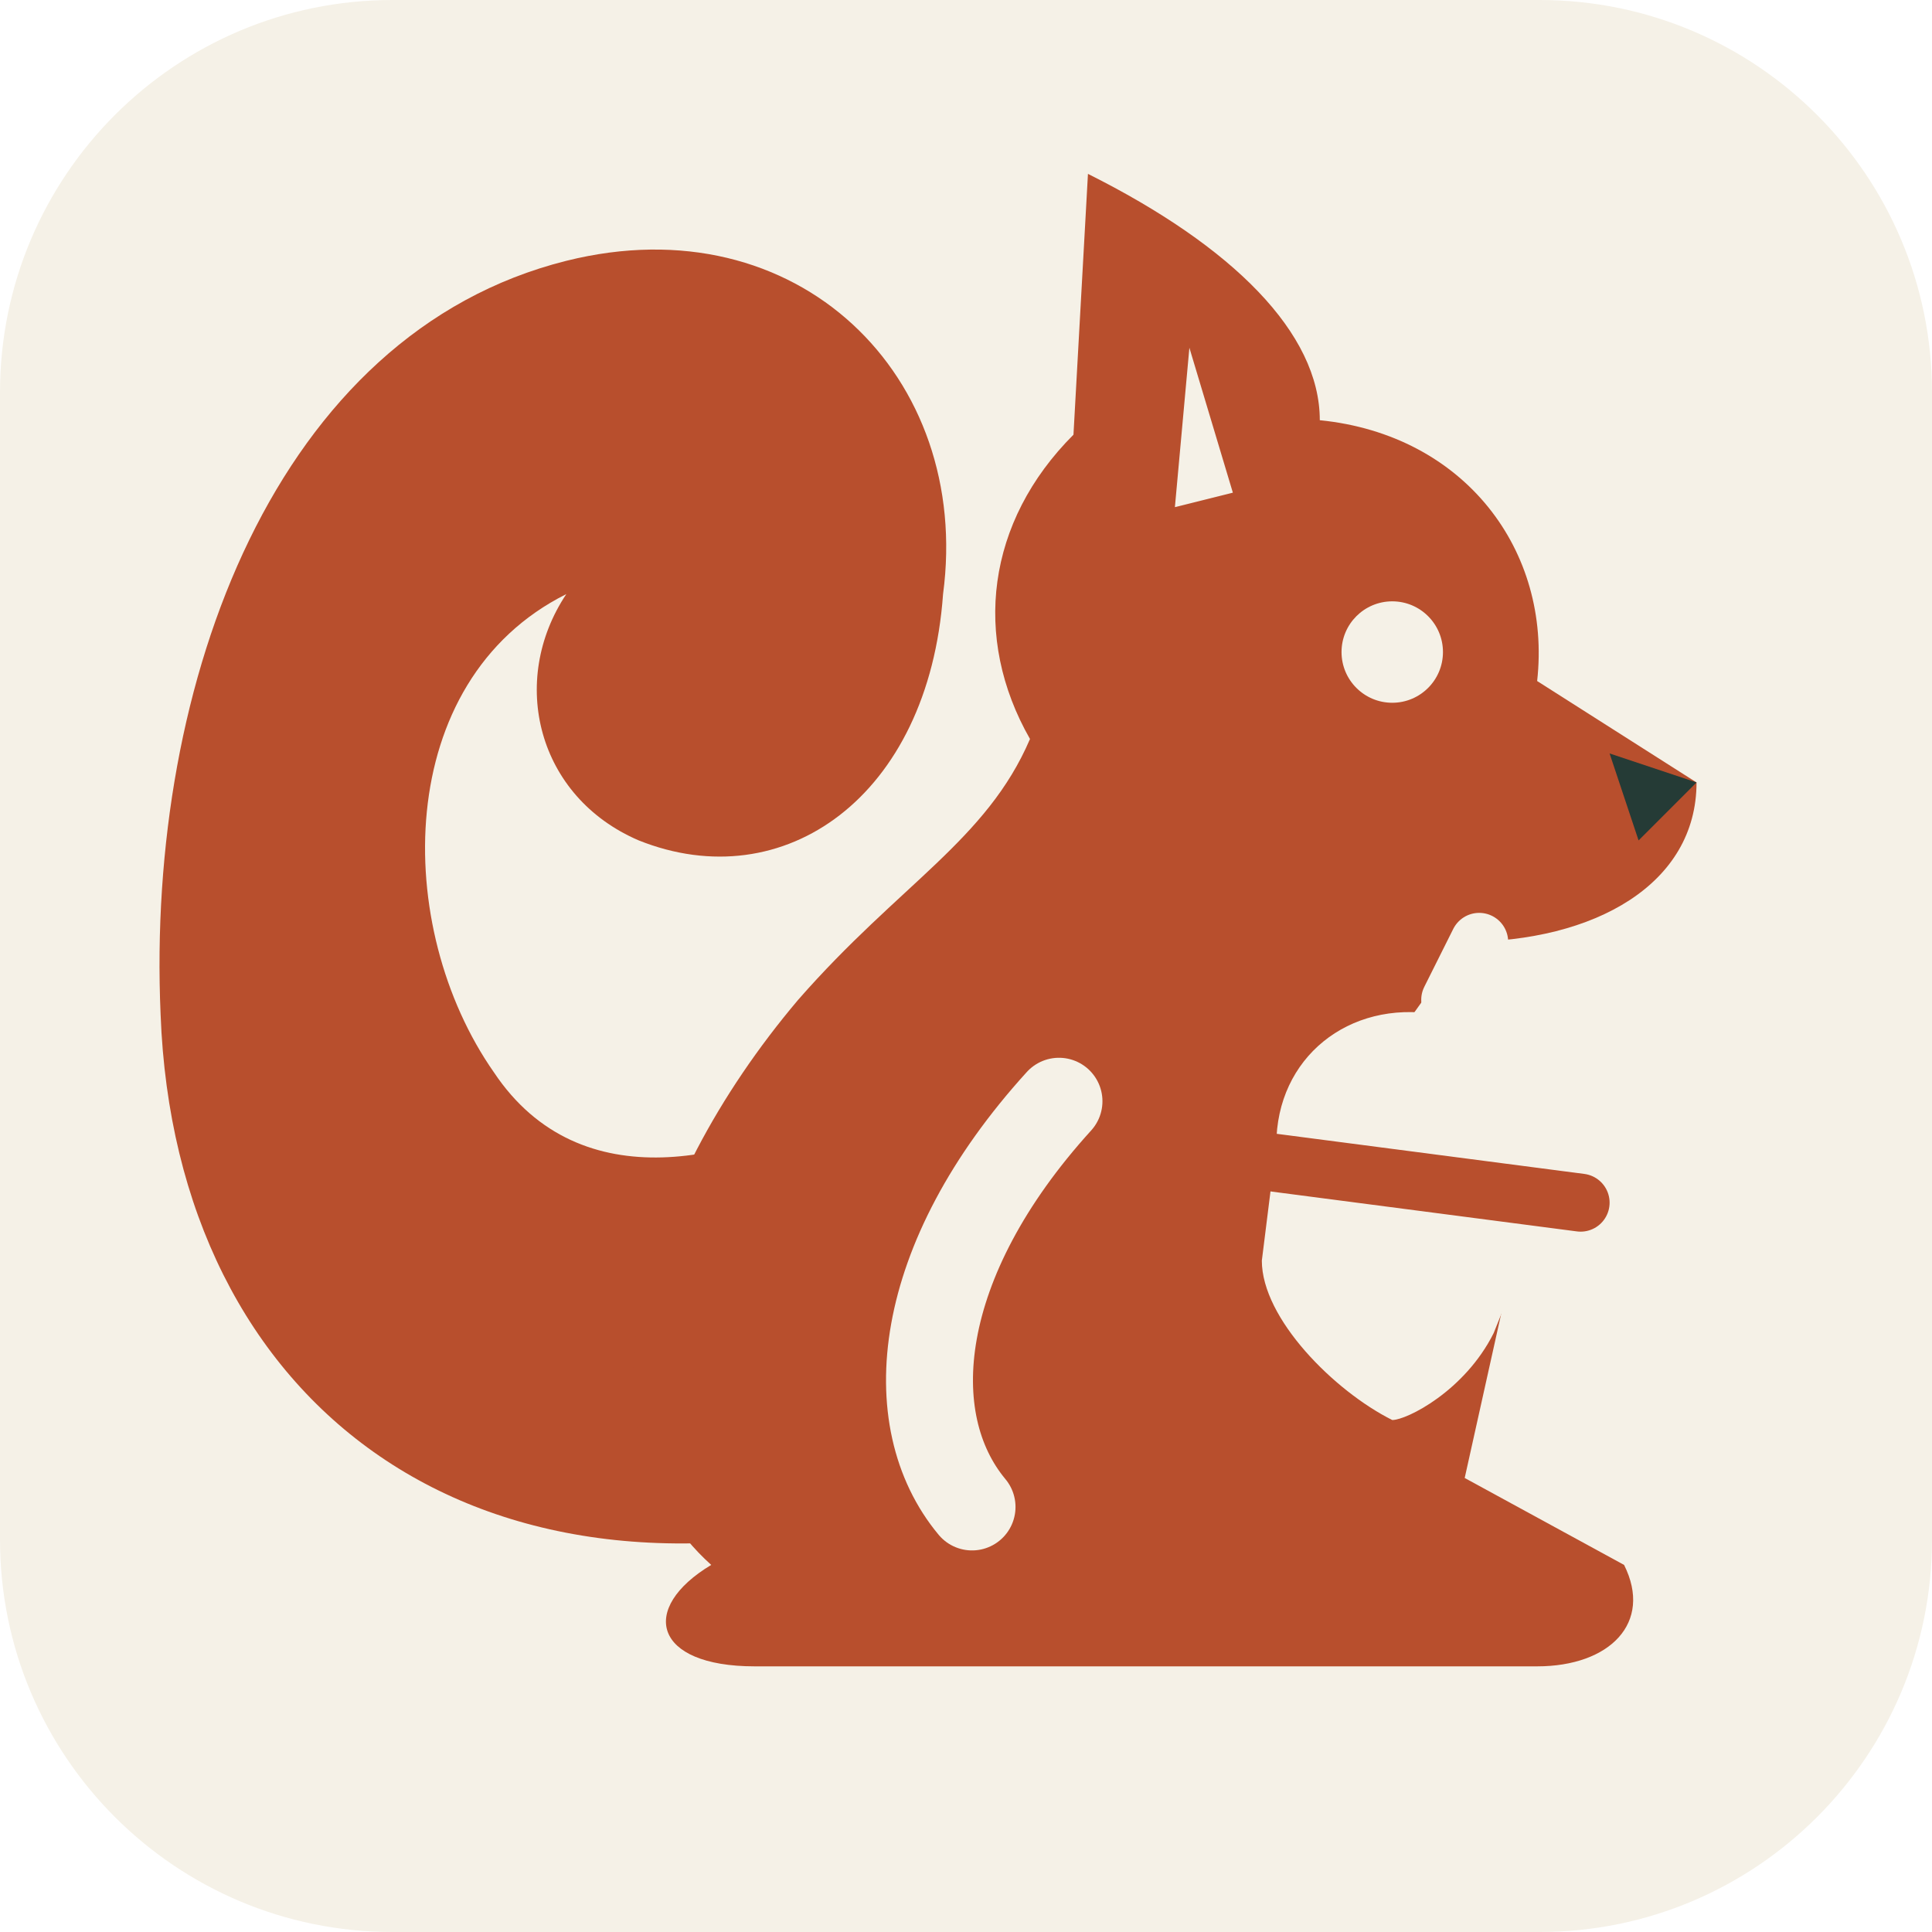
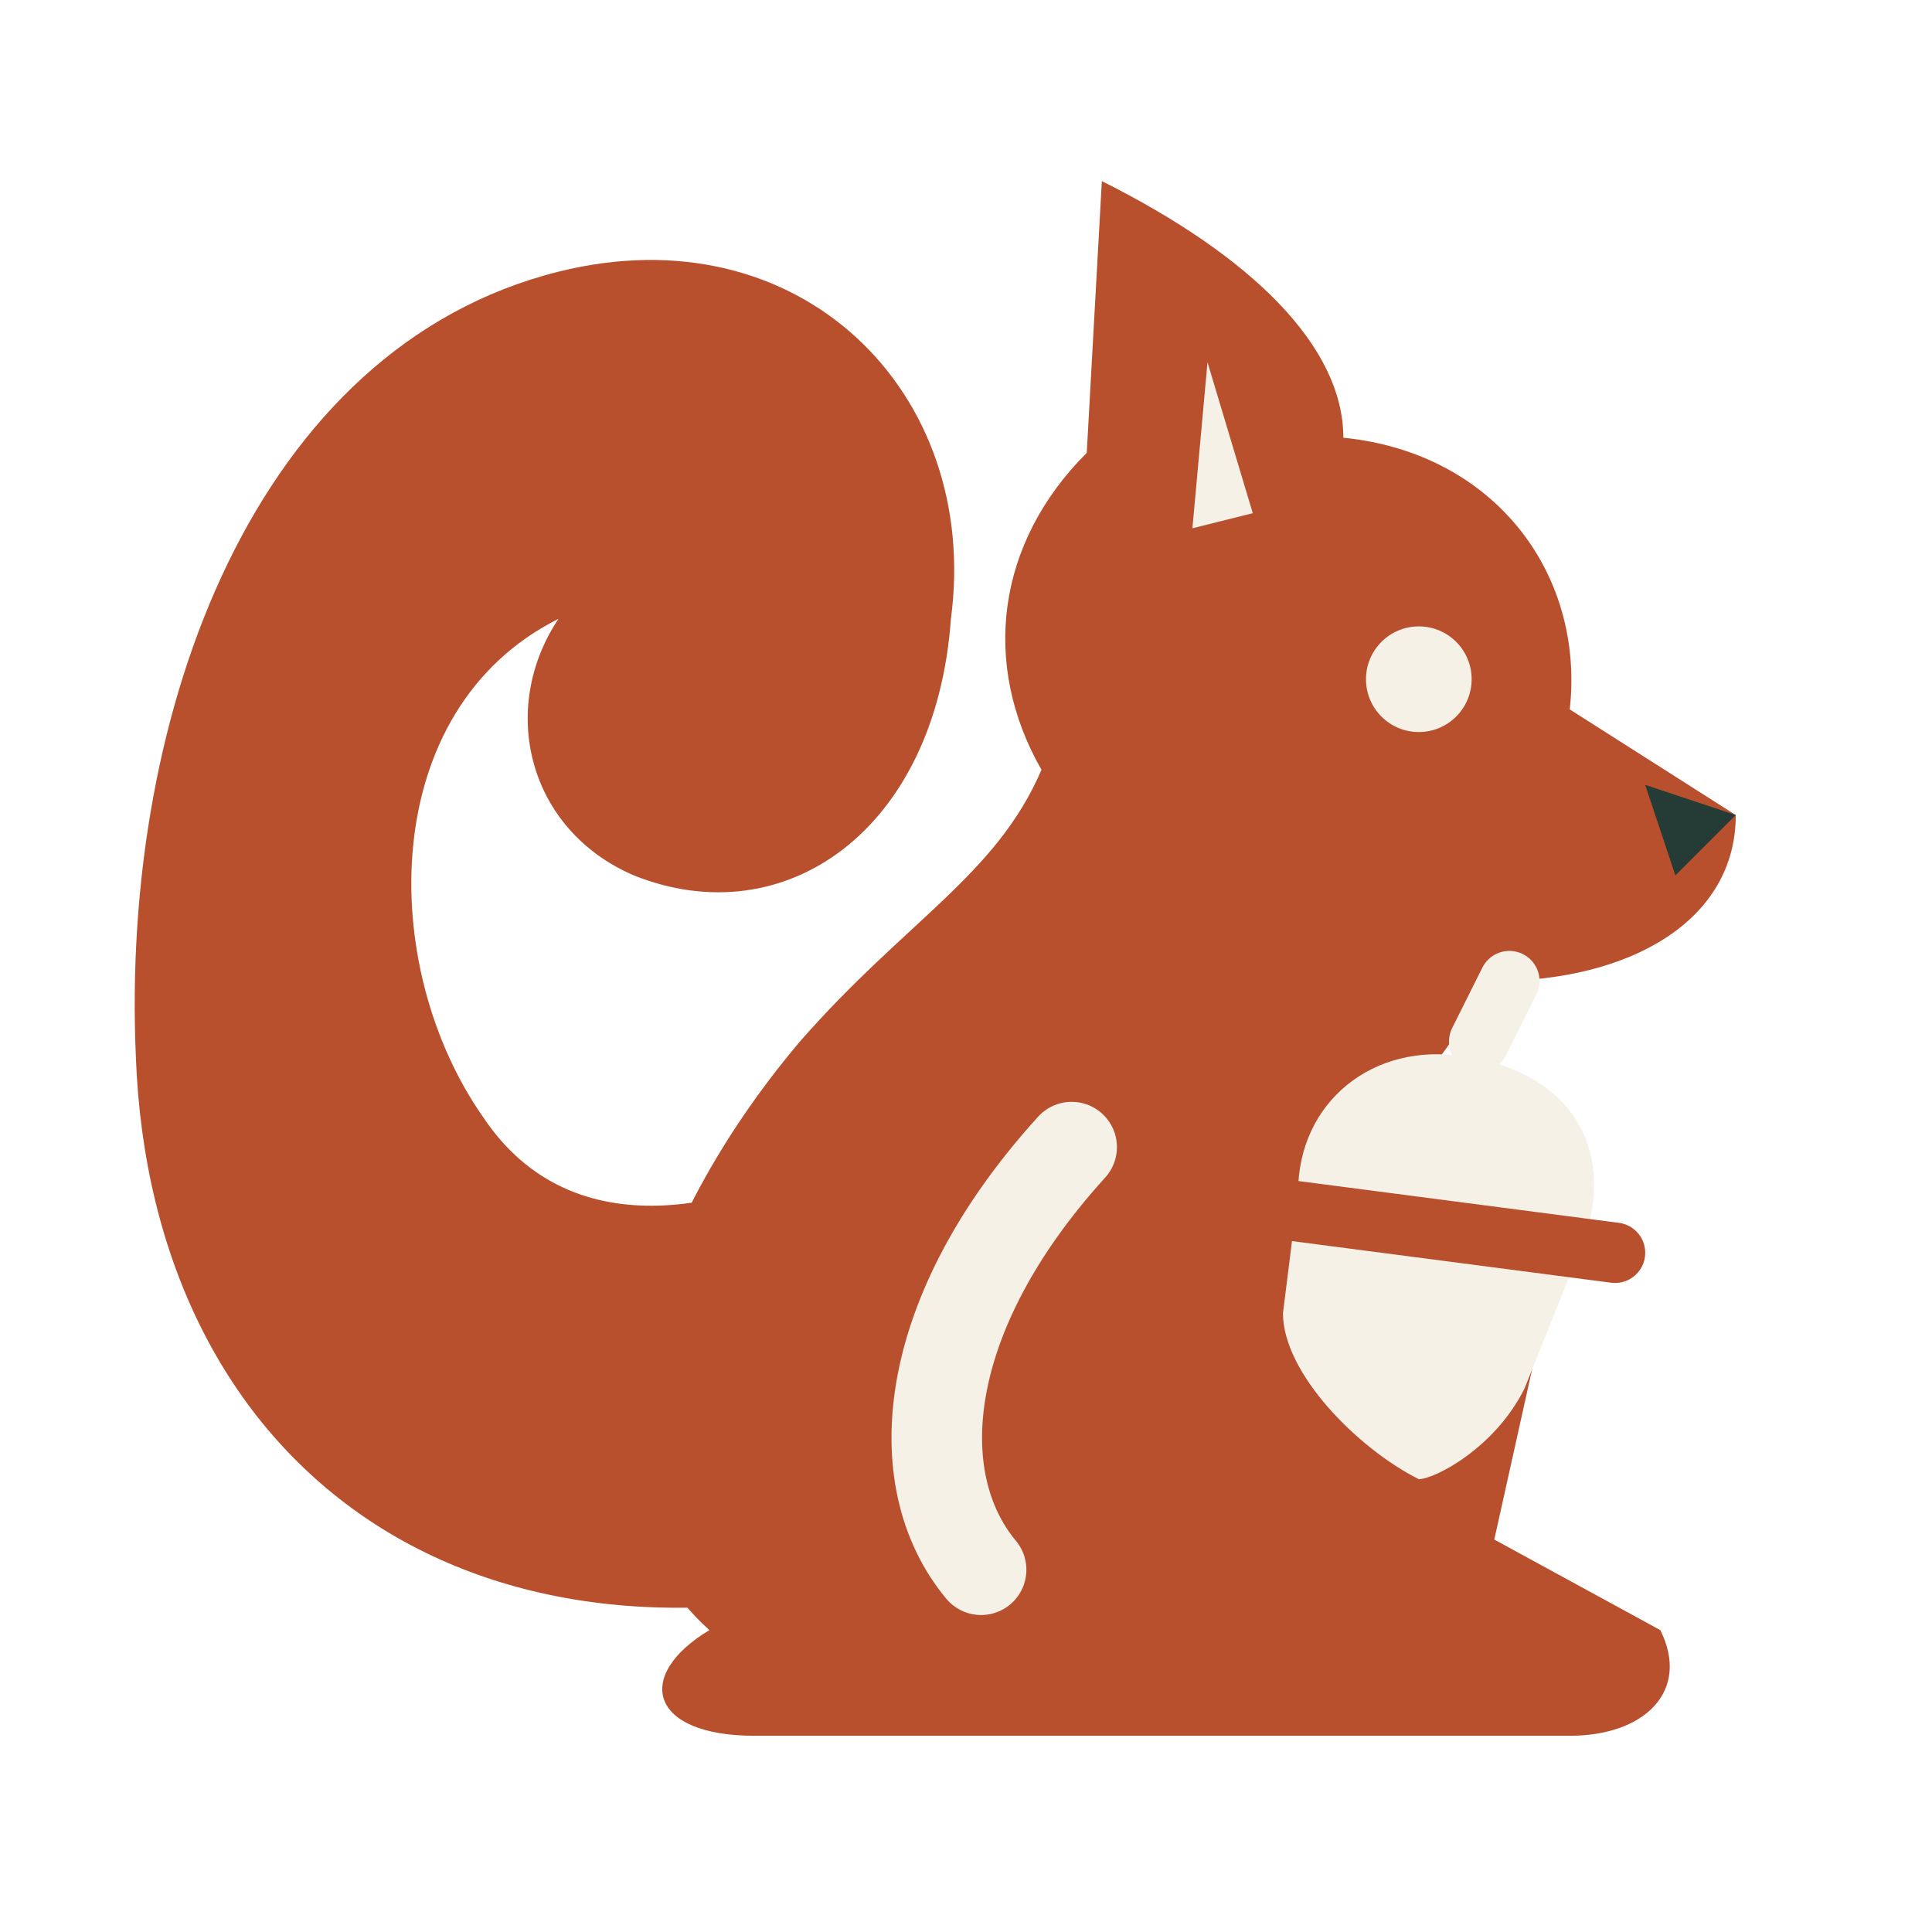
- <svg xmlns="http://www.w3.org/2000/svg" viewBox="0 0 128 128">
-   <rect width="128" height="128" rx="26" fill="#F5F1E7" />
-   <g fill="none" transform="translate(2 0) scale(.96)">
-     <g fill="#B84F2D">
-       <path d="M61 104C31 113 10 97 9 70C8 47 17 23 37 18C53 14 65 26 63 41C62 55 52 62 42 58C35 55 33 47 37 41C25 47 25 64 32 74C38 83 49 80 56 76L61 104Z" />
-       <path d="M47 108C37 99 42 82 53 69C60 61 66 58 69 51C65 44 66 36 72 30L73 12C83 17 89 23 89 29C99 30 105 38 104 47L115 54C115 61 108 65 99 65L94 72L103 84L99 102L110 108C112 112 109 115 104 115H50C43 115 42 111 47 108Z" />
-     </g>
-     <path d="M83 34L80 24L79 35" fill="#F5F1E7" />
-     <circle cx="94" cy="45" r="3.5" fill="#F5F1E7" />
-     <path d="M109 52L115 54L111 58" fill="#253B36" />
-     <path d="M71 76C61 87 60 98 65 104" stroke="#F5F1E7" stroke-width="6" stroke-linecap="round" />
-     <path d="M86 79C86 73 91 69 97 70C104 71 107 76 105 82L101 92C99 96 95 98 94 98C90 96 85 91 85 87L86 79Z" fill="#F5F1E7" />
-     <path d="M84 80L107 83" stroke="#B84F2D" stroke-width="4" stroke-linecap="round" />
-     <path d="M98 69L100 65" stroke="#F5F1E7" stroke-width="4" stroke-linecap="round" />
+ <svg xmlns="http://www.w3.org/2000/svg" viewBox="0 0 128 128" fill="none">
+   <g fill="#B84F2D">
+     <path d="M61 104C31 113 10 97 9 70C8 47 17 23 37 18C53 14 65 26 63 41C62 55 52 62 42 58C35 55 33 47 37 41C25 47 25 64 32 74C38 83 49 80 56 76L61 104Z" />
+     <path d="M47 108C37 99 42 82 53 69C60 61 66 58 69 51C65 44 66 36 72 30L73 12C83 17 89 23 89 29C99 30 105 38 104 47L115 54C115 61 108 65 99 65L94 72L103 84L99 102L110 108C112 112 109 115 104 115H50C43 115 42 111 47 108Z" />
  </g>
+   <path d="M83 34L80 24L79 35" fill="#F5F1E7" />
+   <circle cx="94" cy="45" r="3.5" fill="#F5F1E7" />
+   <path d="M109 52L115 54L111 58" fill="#253B36" />
+   <path d="M71 76C61 87 60 98 65 104" stroke="#F5F1E7" stroke-width="6" stroke-linecap="round" />
+   <path d="M86 79C86 73 91 69 97 70C104 71 107 76 105 82L101 92C99 96 95 98 94 98C90 96 85 91 85 87L86 79Z" fill="#F5F1E7" />
+   <path d="M84 80L107 83" stroke="#B84F2D" stroke-width="4" stroke-linecap="round" />
+   <path d="M98 69L100 65" stroke="#F5F1E7" stroke-width="4" stroke-linecap="round" />
</svg>
